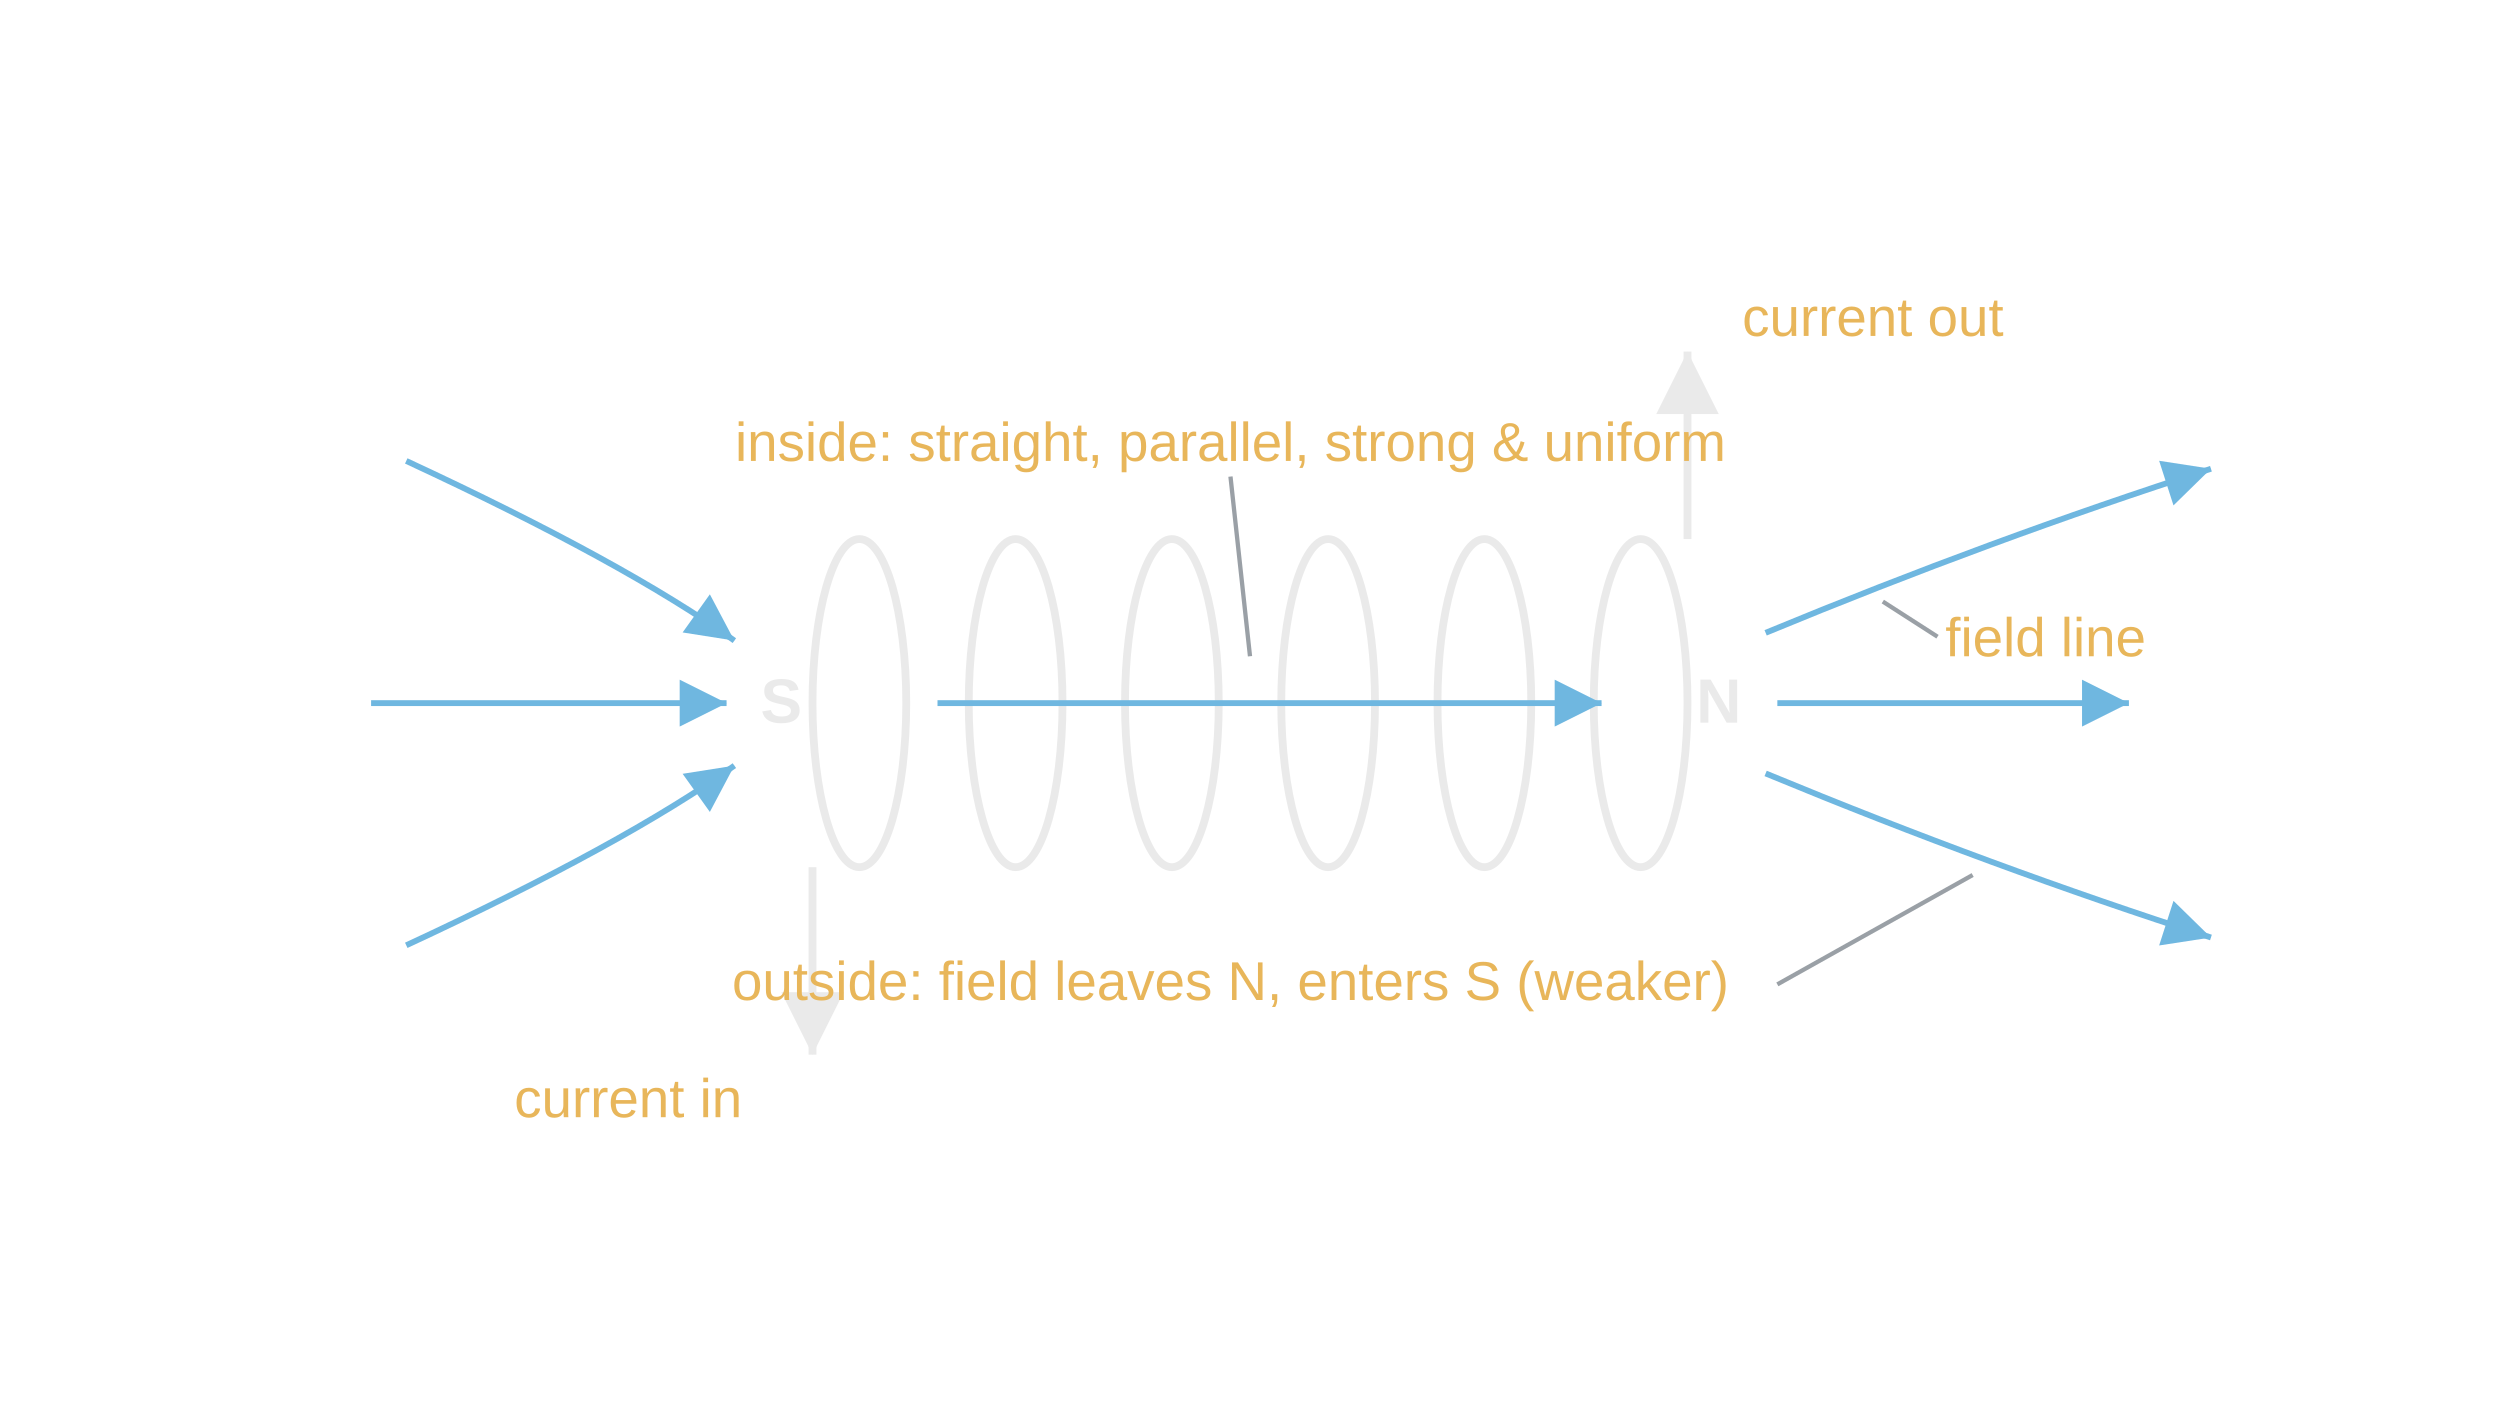
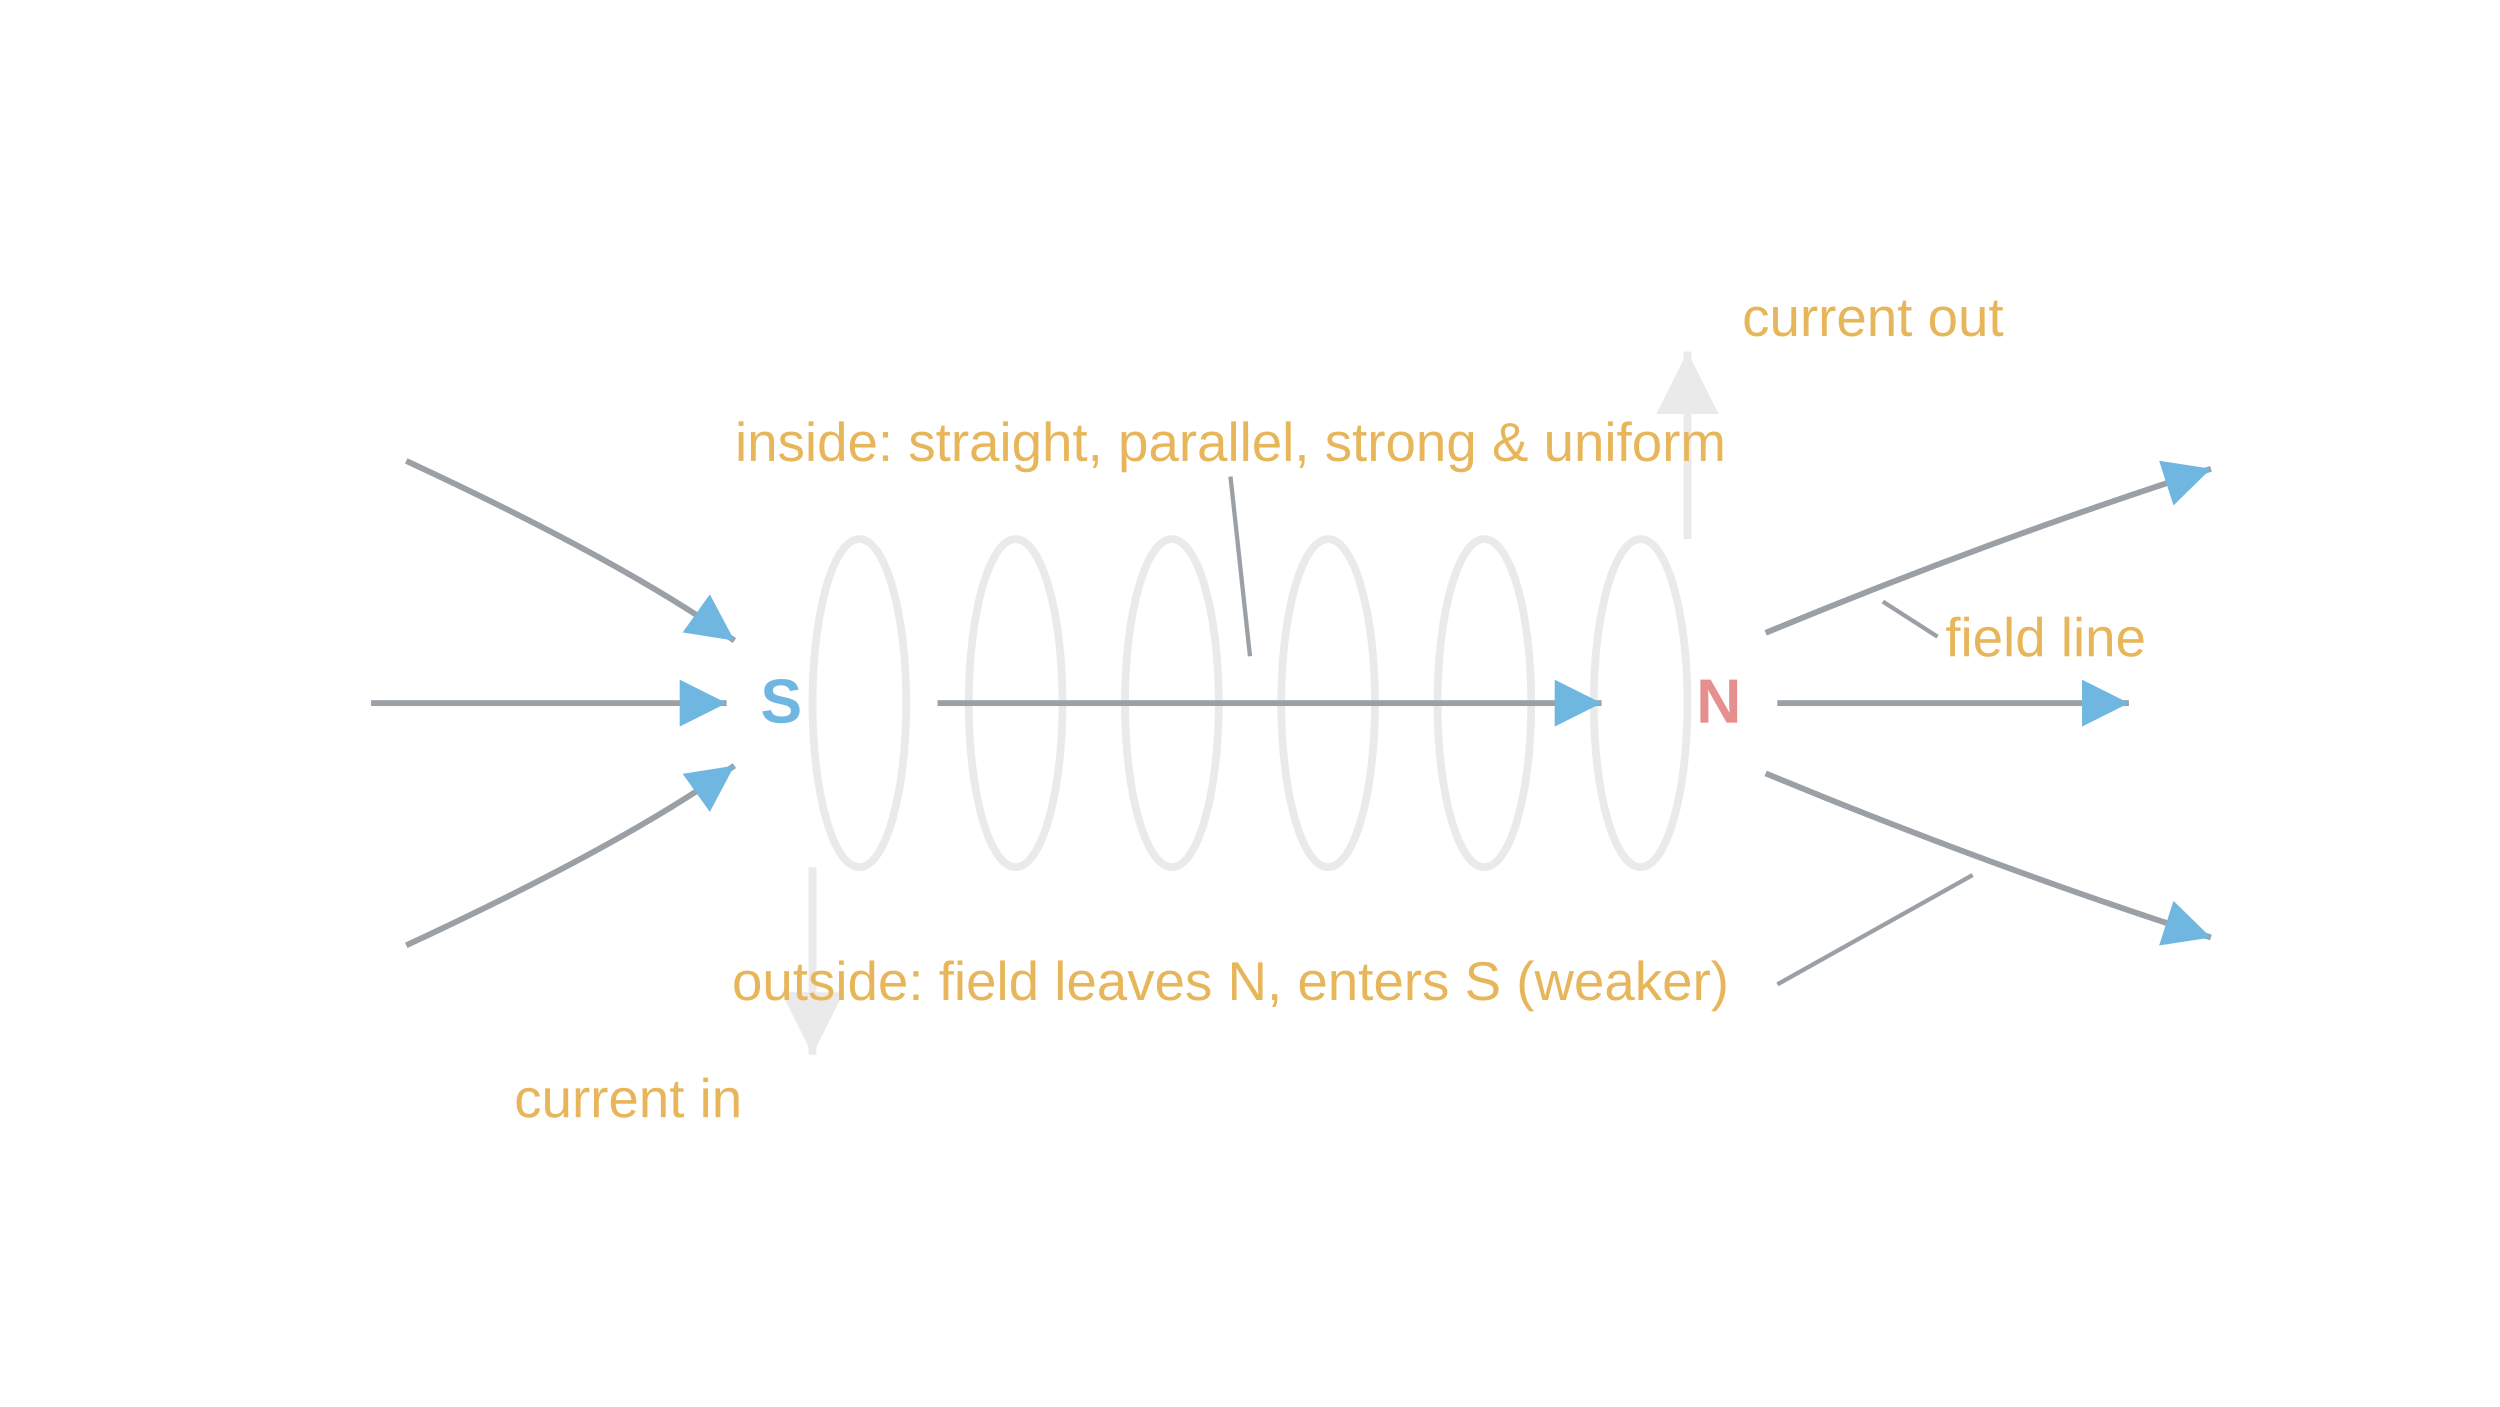
<svg xmlns="http://www.w3.org/2000/svg" viewBox="0 0 640 360" font-family="Segoe UI, Arial, sans-serif">
  <style>
    text { fill:#EAEAEA; }
    .coil { stroke:#EAEAEA; stroke-width:2; fill:none; }
-     .fld  { stroke:#6FB7E0; stroke-width:1.5; fill:none; }
+     .fld  { stroke:#9AA0A6; stroke-width:1.5; fill:none; }
    .core { stroke:#9AA0A6; stroke-width:1; fill:none; }
    .lbl  { fill:#E8B65A; font-size:14px; }
    .pole { fill:#EAEAEA; font-size:16px; font-weight:bold; text-anchor:middle; }
+     .poleN { fill:#E58F8F; font-size:16px; font-weight:bold; text-anchor:middle; }
+     .poleS { fill:#6FB7E0; font-size:16px; font-weight:bold; text-anchor:middle; }
    .lead { stroke:#9AA0A6; stroke-width:1.1; fill:none; }
  </style>
  <defs>
    <marker id="f3" markerWidth="11" markerHeight="11" refX="8" refY="4" orient="auto">
      <path d="M0,0 L8,4 L0,8 z" fill="#6FB7E0" />
    </marker>
    <marker id="c3" markerWidth="11" markerHeight="11" refX="8" refY="4" orient="auto">
      <path d="M0,0 L8,4 L0,8 z" fill="#EAEAEA" />
    </marker>
  </defs>
  <g class="coil">
    <ellipse cx="220" cy="180" rx="12" ry="42" />
    <ellipse cx="260" cy="180" rx="12" ry="42" />
    <ellipse cx="300" cy="180" rx="12" ry="42" />
    <ellipse cx="340" cy="180" rx="12" ry="42" />
    <ellipse cx="380" cy="180" rx="12" ry="42" />
    <ellipse cx="420" cy="180" rx="12" ry="42" />
  </g>
  <line class="coil" x1="208" y1="222" x2="208" y2="270" marker-end="url(#c3)" />
  <line class="coil" x1="432" y1="138" x2="432" y2="90" marker-end="url(#c3)" />
  <text class="lbl" x="190" y="286" text-anchor="end">current in</text>
  <text class="lbl" x="446" y="86">current out</text>
  <line class="fld" x1="240" y1="180" x2="410" y2="180" marker-end="url(#f3)" />
  <path class="fld" d="M455,180 L545,180" marker-end="url(#f3)" />
  <path class="fld" d="M452,162 Q510,138 566,120" marker-end="url(#f3)" />
  <path class="fld" d="M452,198 Q510,222 566,240" marker-end="url(#f3)" />
  <path class="fld" d="M95,180 L186,180" marker-end="url(#f3)" />
  <path class="fld" d="M104,118 Q160,144 188,164" marker-end="url(#f3)" />
  <path class="fld" d="M104,242 Q160,216 188,196" marker-end="url(#f3)" />
-   <text class="pole" x="200" y="185">S</text>
-   <text class="pole" x="440" y="185">N</text>
+   <text class="poleS" x="200" y="185">S</text>
+   <text class="poleN" x="440" y="185">N</text>
  <text class="lbl" x="498" y="168">field line</text>
  <path class="lead" d="M496,163 L482,154" />
  <text class="lbl" x="315" y="118" text-anchor="middle">inside: straight, parallel, strong &amp; uniform</text>
  <path class="lead" d="M315,122 L320,168" />
  <text class="lbl" x="315" y="256" text-anchor="middle">outside: field leaves N, enters S (weaker)</text>
  <path class="lead" d="M455,252 L505,224" />
</svg>
